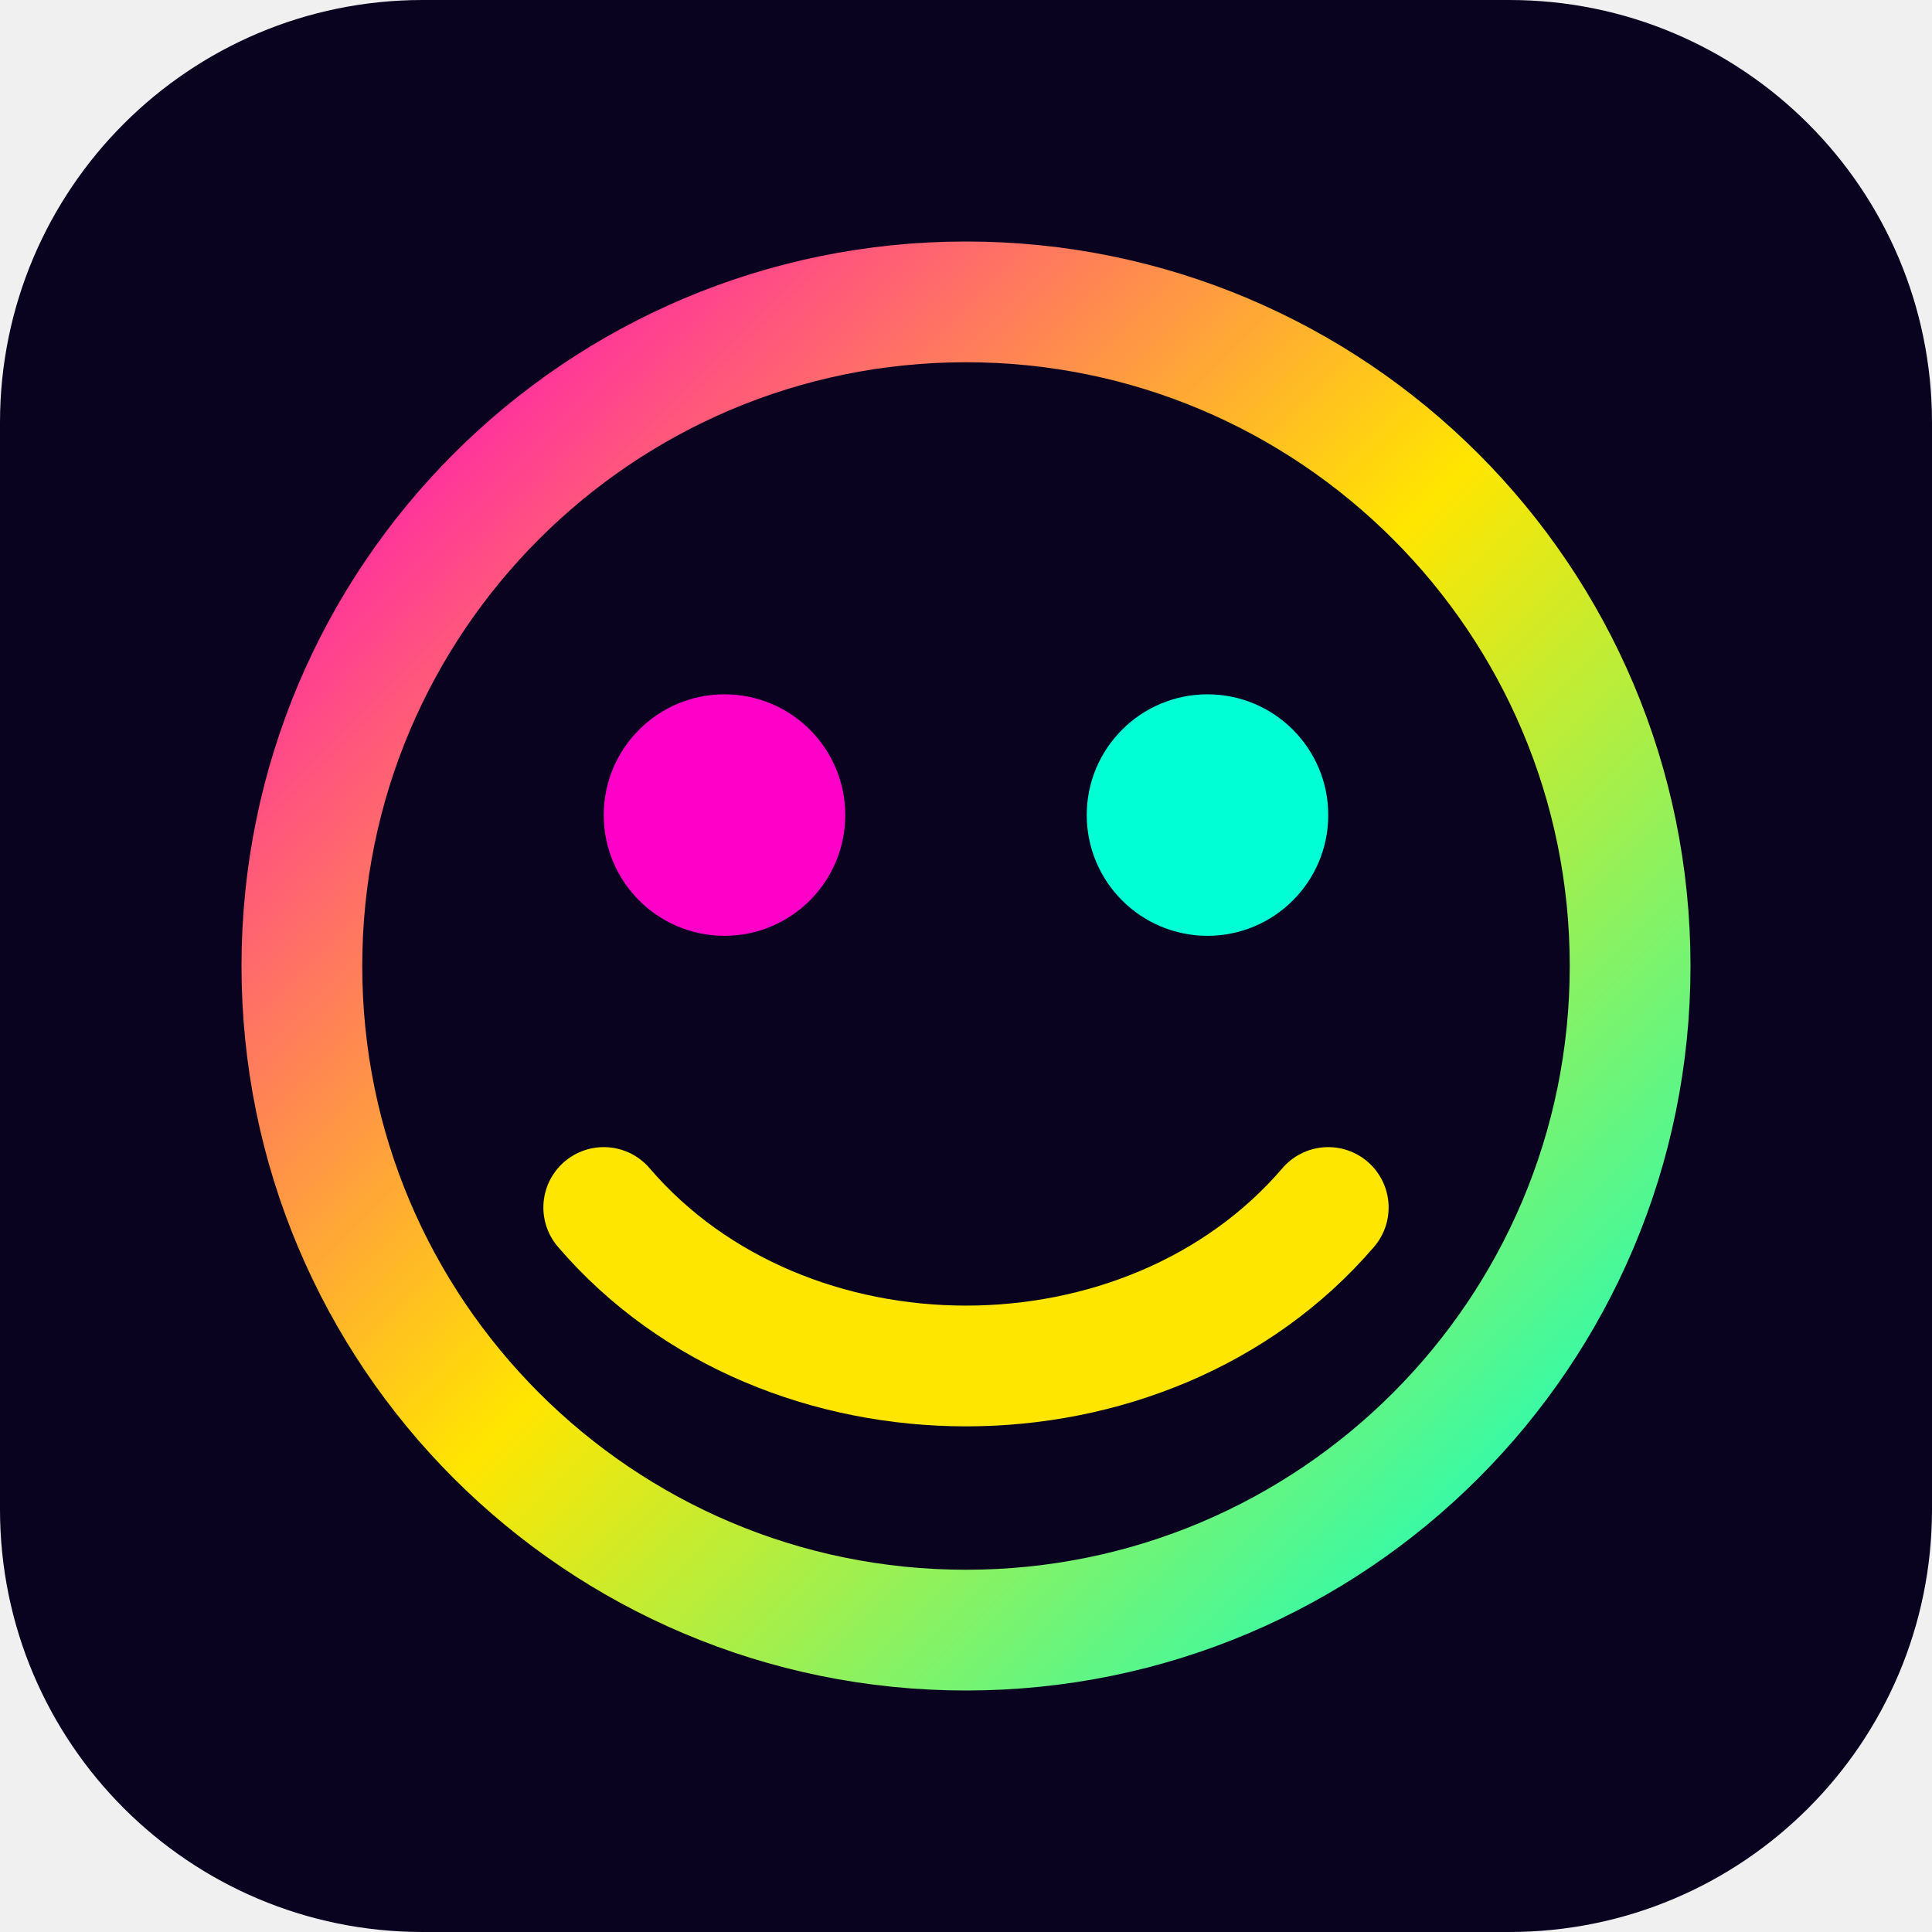
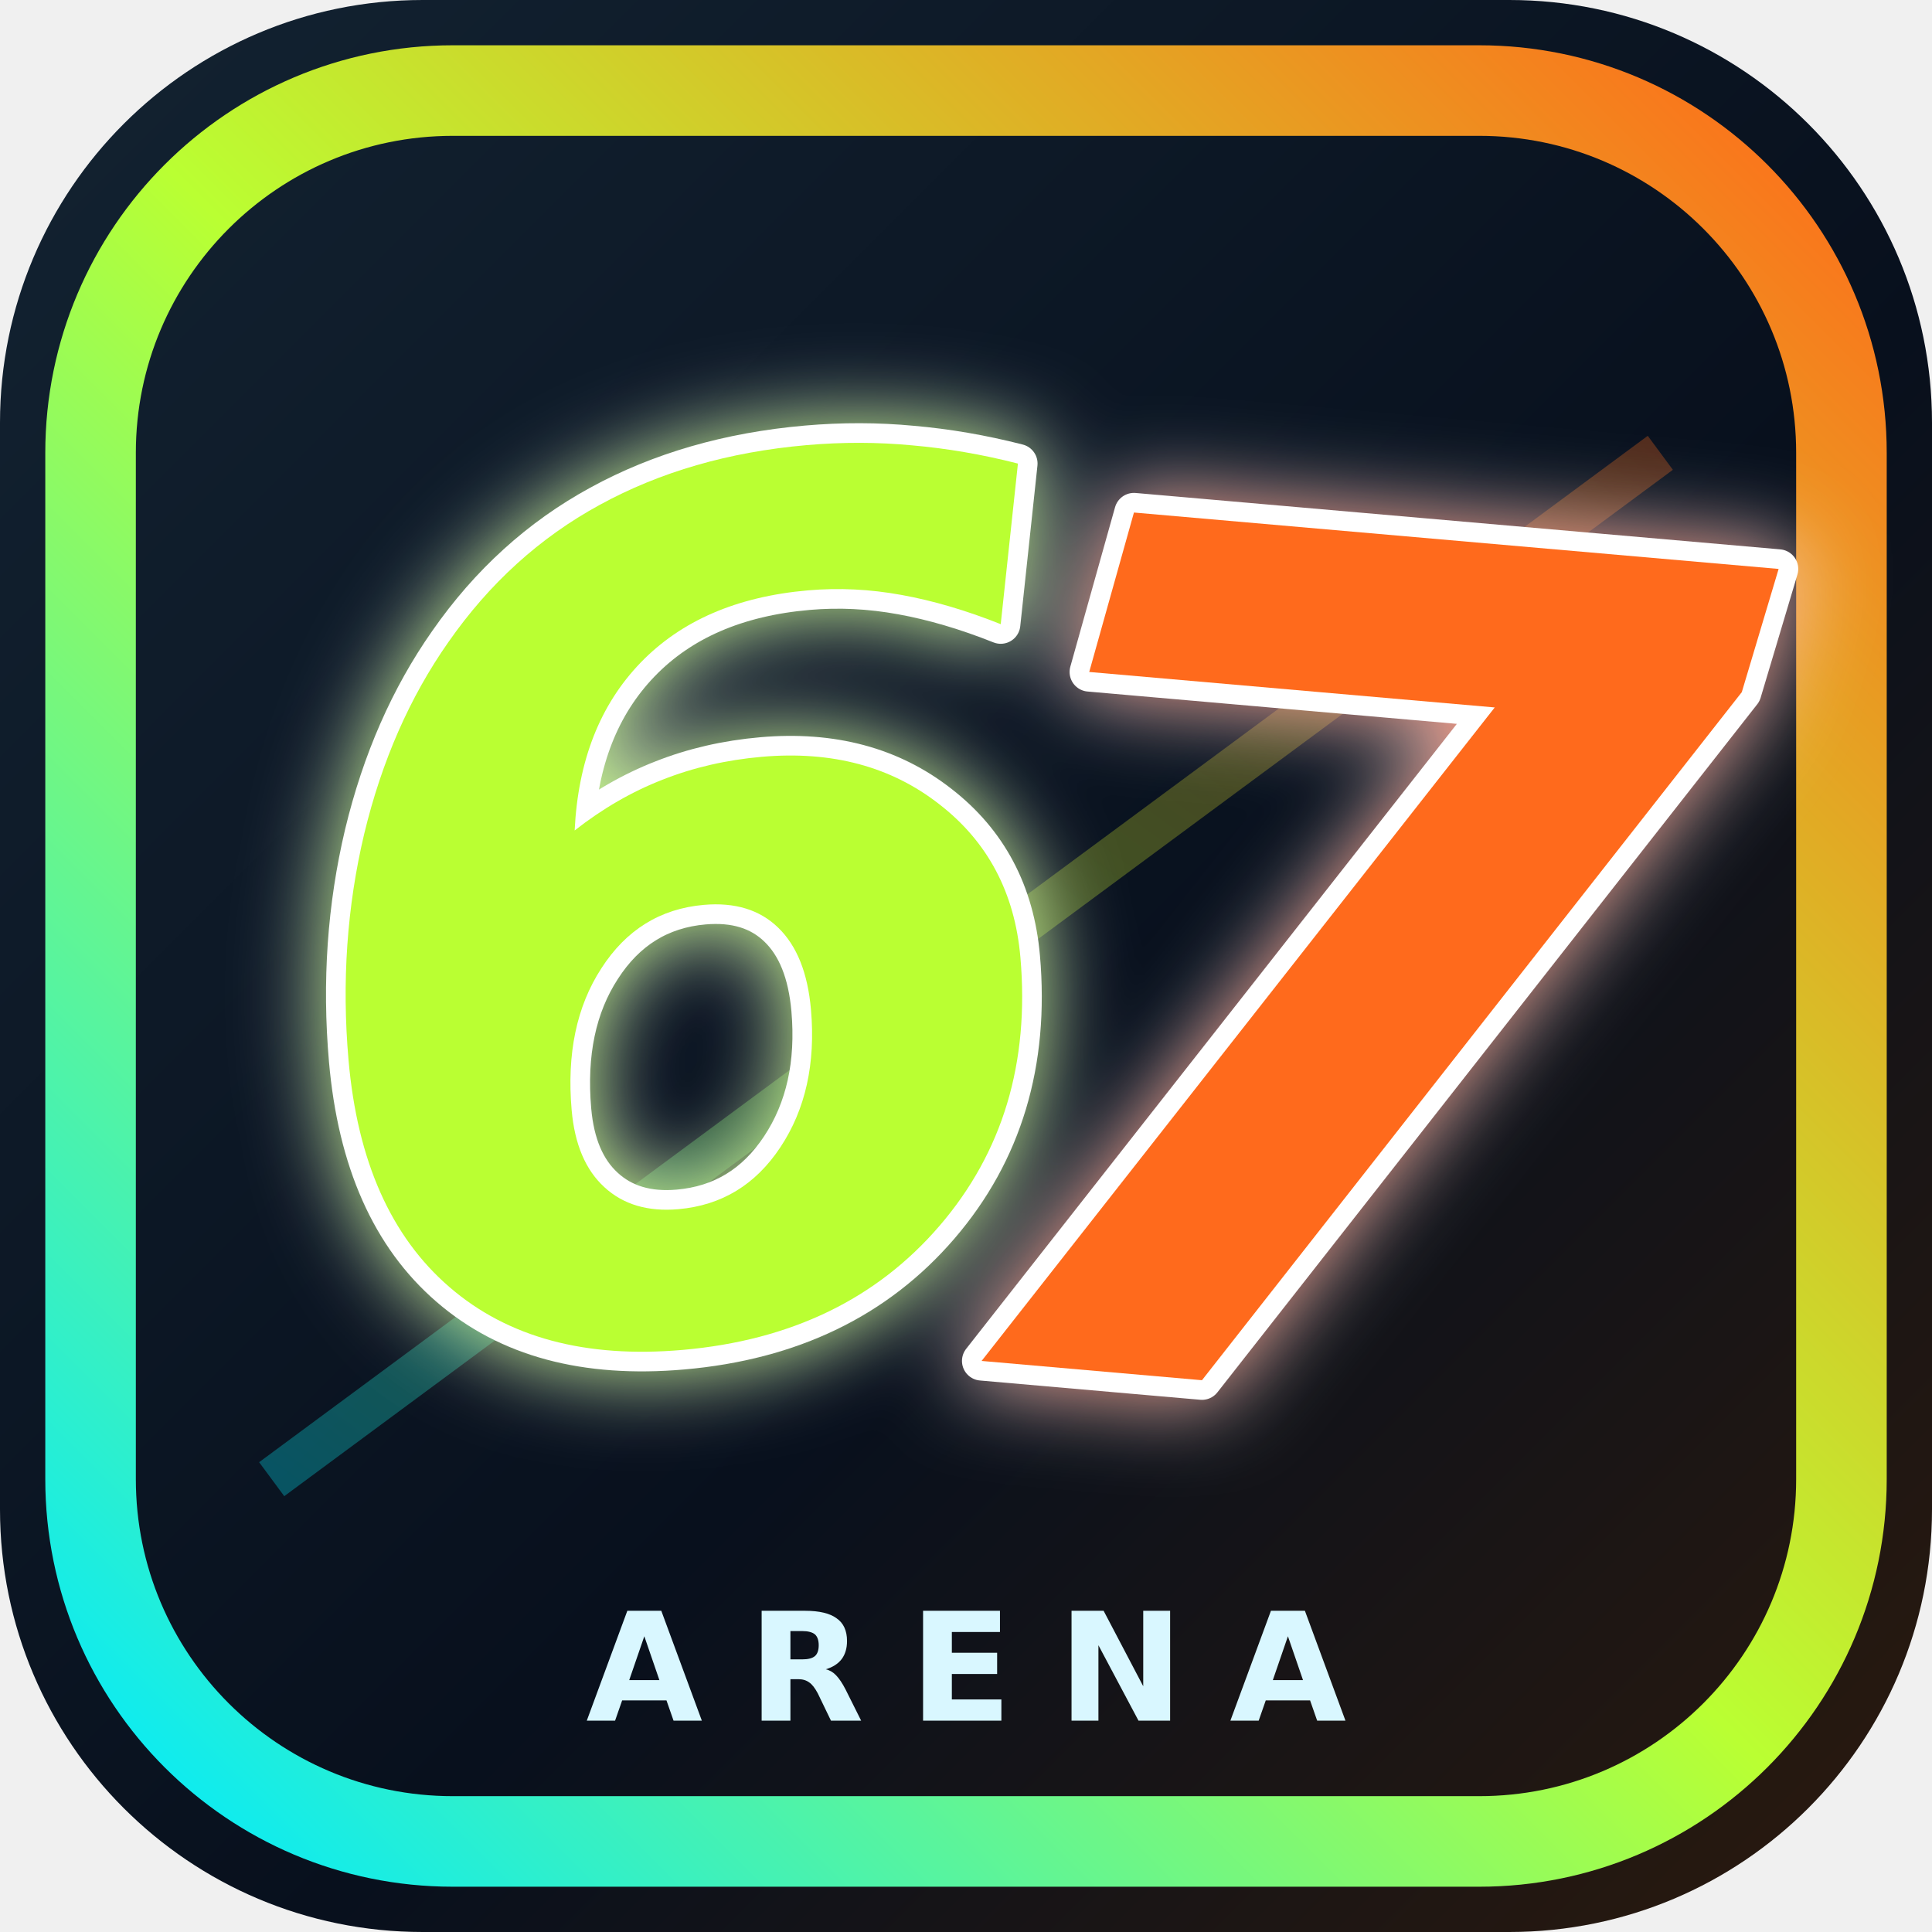
- <svg xmlns="http://www.w3.org/2000/svg" viewBox="0 0 64 64">
+ <svg xmlns="http://www.w3.org/2000/svg" viewBox="0 0 64 64" role="img" aria-label="Meme Arena Temporada 67">
  <defs>
-     <linearGradient id="g" x1="0" y1="0" x2="1" y2="1">
-       <stop offset="0" stop-color="#ff00c8" />
-       <stop offset=".5" stop-color="#ffe600" />
-       <stop offset="1" stop-color="#00ffd5" />
+     <linearGradient id="bg" x1="0" y1="0" x2="1" y2="1">
+       <stop offset="0" stop-color="#132332" />
+       <stop offset=".58" stop-color="#08101d" />
+       <stop offset="1" stop-color="#2c1a0d" />
    </linearGradient>
+     <linearGradient id="edge" x1="0" y1="1" x2="1" y2="0">
+       <stop offset="0" stop-color="#00eaff" />
+       <stop offset=".5" stop-color="#baff32" />
+       <stop offset="1" stop-color="#ff6b1a" />
+     </linearGradient>
+     <filter id="glow">
+       <feGaussianBlur stdDeviation="1.4" result="b" />
+       <feMerge>
+         <feMergeNode in="b" />
+         <feMergeNode in="SourceGraphic" />
+       </feMerge>
+     </filter>
  </defs>
-   <rect width="64" height="64" rx="14" fill="#0a0320" />
-   <circle cx="32" cy="32" r="22" fill="none" stroke="url(#g)" stroke-width="4" />
-   <circle cx="24" cy="27" r="4" fill="#ff00c8" />
-   <circle cx="40" cy="27" r="4" fill="#00ffd5" />
-   <path d="M20 40c6 7 18 7 24 0" fill="none" stroke="#ffe600" stroke-width="4" stroke-linecap="round" />
+   <rect width="64" height="64" rx="14" fill="url(#bg)" />
+   <rect x="3" y="3" width="58" height="58" rx="12" fill="none" stroke="url(#edge)" stroke-width="3" />
+   <path d="M9 49L55 15" stroke="url(#edge)" stroke-width="1.4" opacity=".3" />
+   <g filter="url(#glow)" font-family="DejaVu Sans,Arial,sans-serif" font-size="39" font-weight="1000" font-style="italic" text-anchor="middle" paint-order="stroke fill" stroke="#fff" stroke-width="1.3" stroke-linejoin="round">
+     <text x="24" y="44" fill="#baff32" transform="rotate(-5 24 44)">6</text>
+     <text x="43" y="46" fill="#ff6b1a" transform="rotate(5 43 46)">7</text>
+   </g>
+   <text x="32" y="57" fill="#d9f7ff" font-family="DejaVu Sans,Arial,sans-serif" font-size="5" font-weight="700" letter-spacing="1.5" text-anchor="middle">ARENA</text>
</svg>
